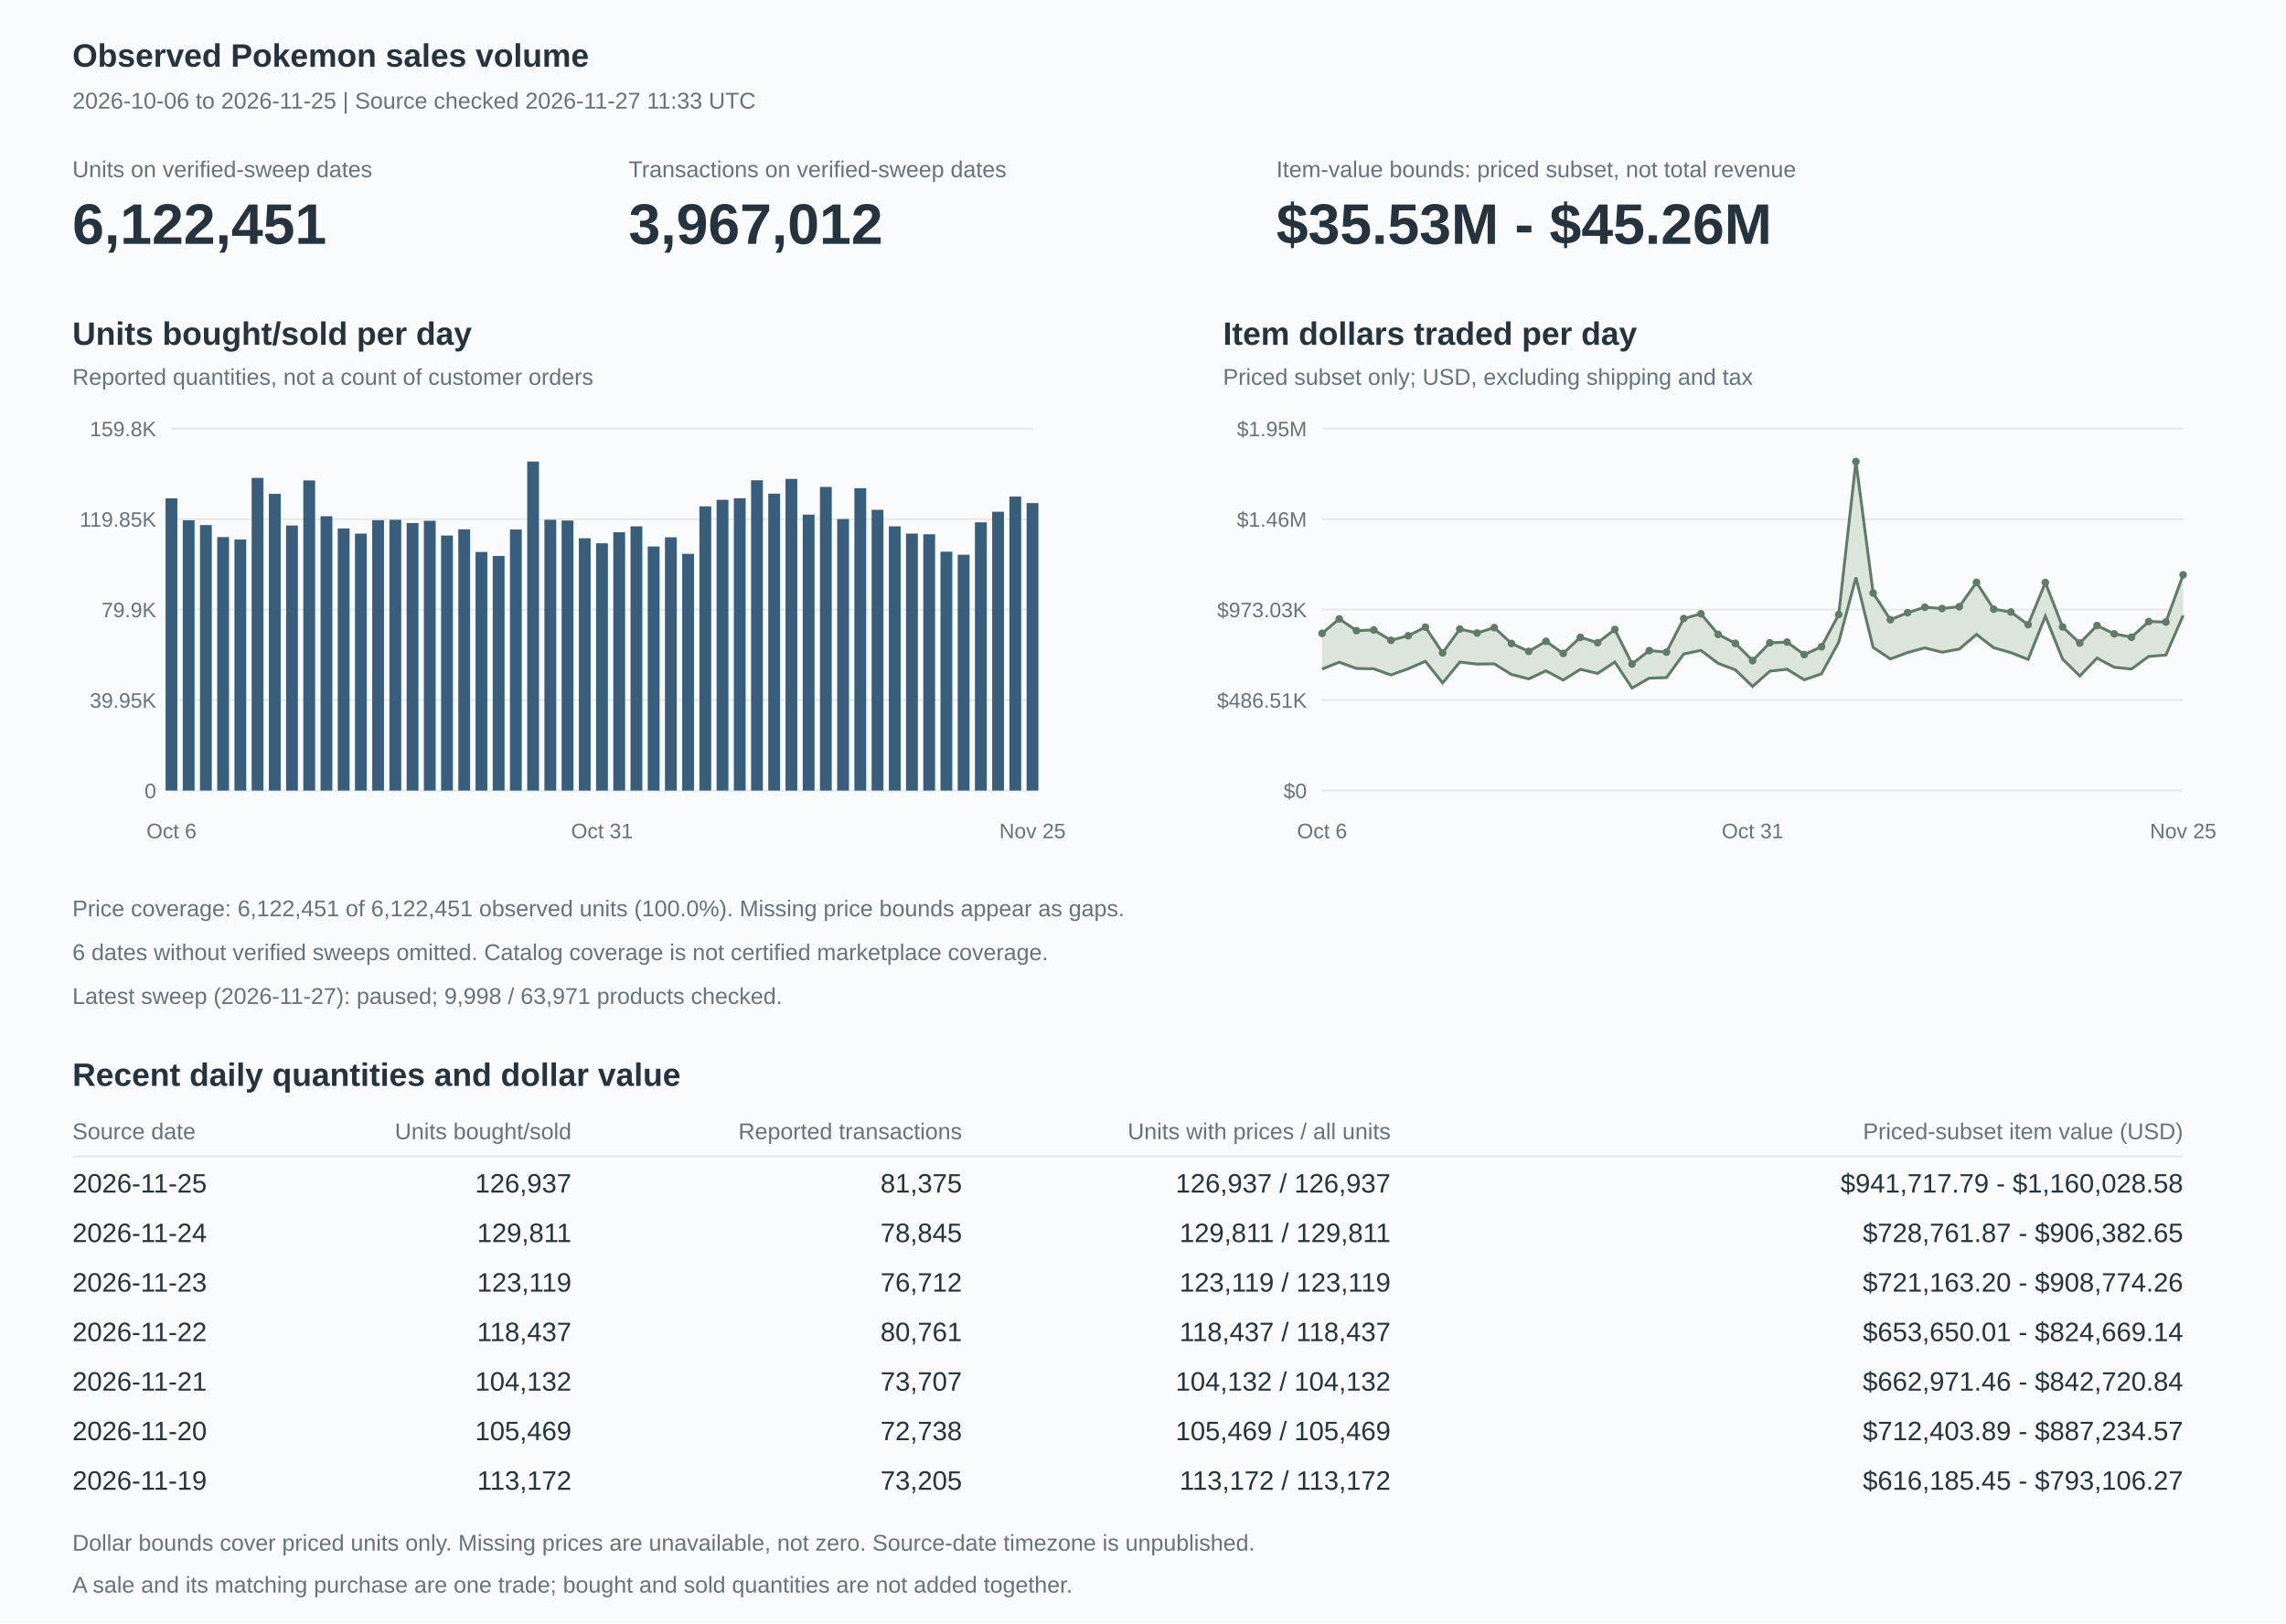
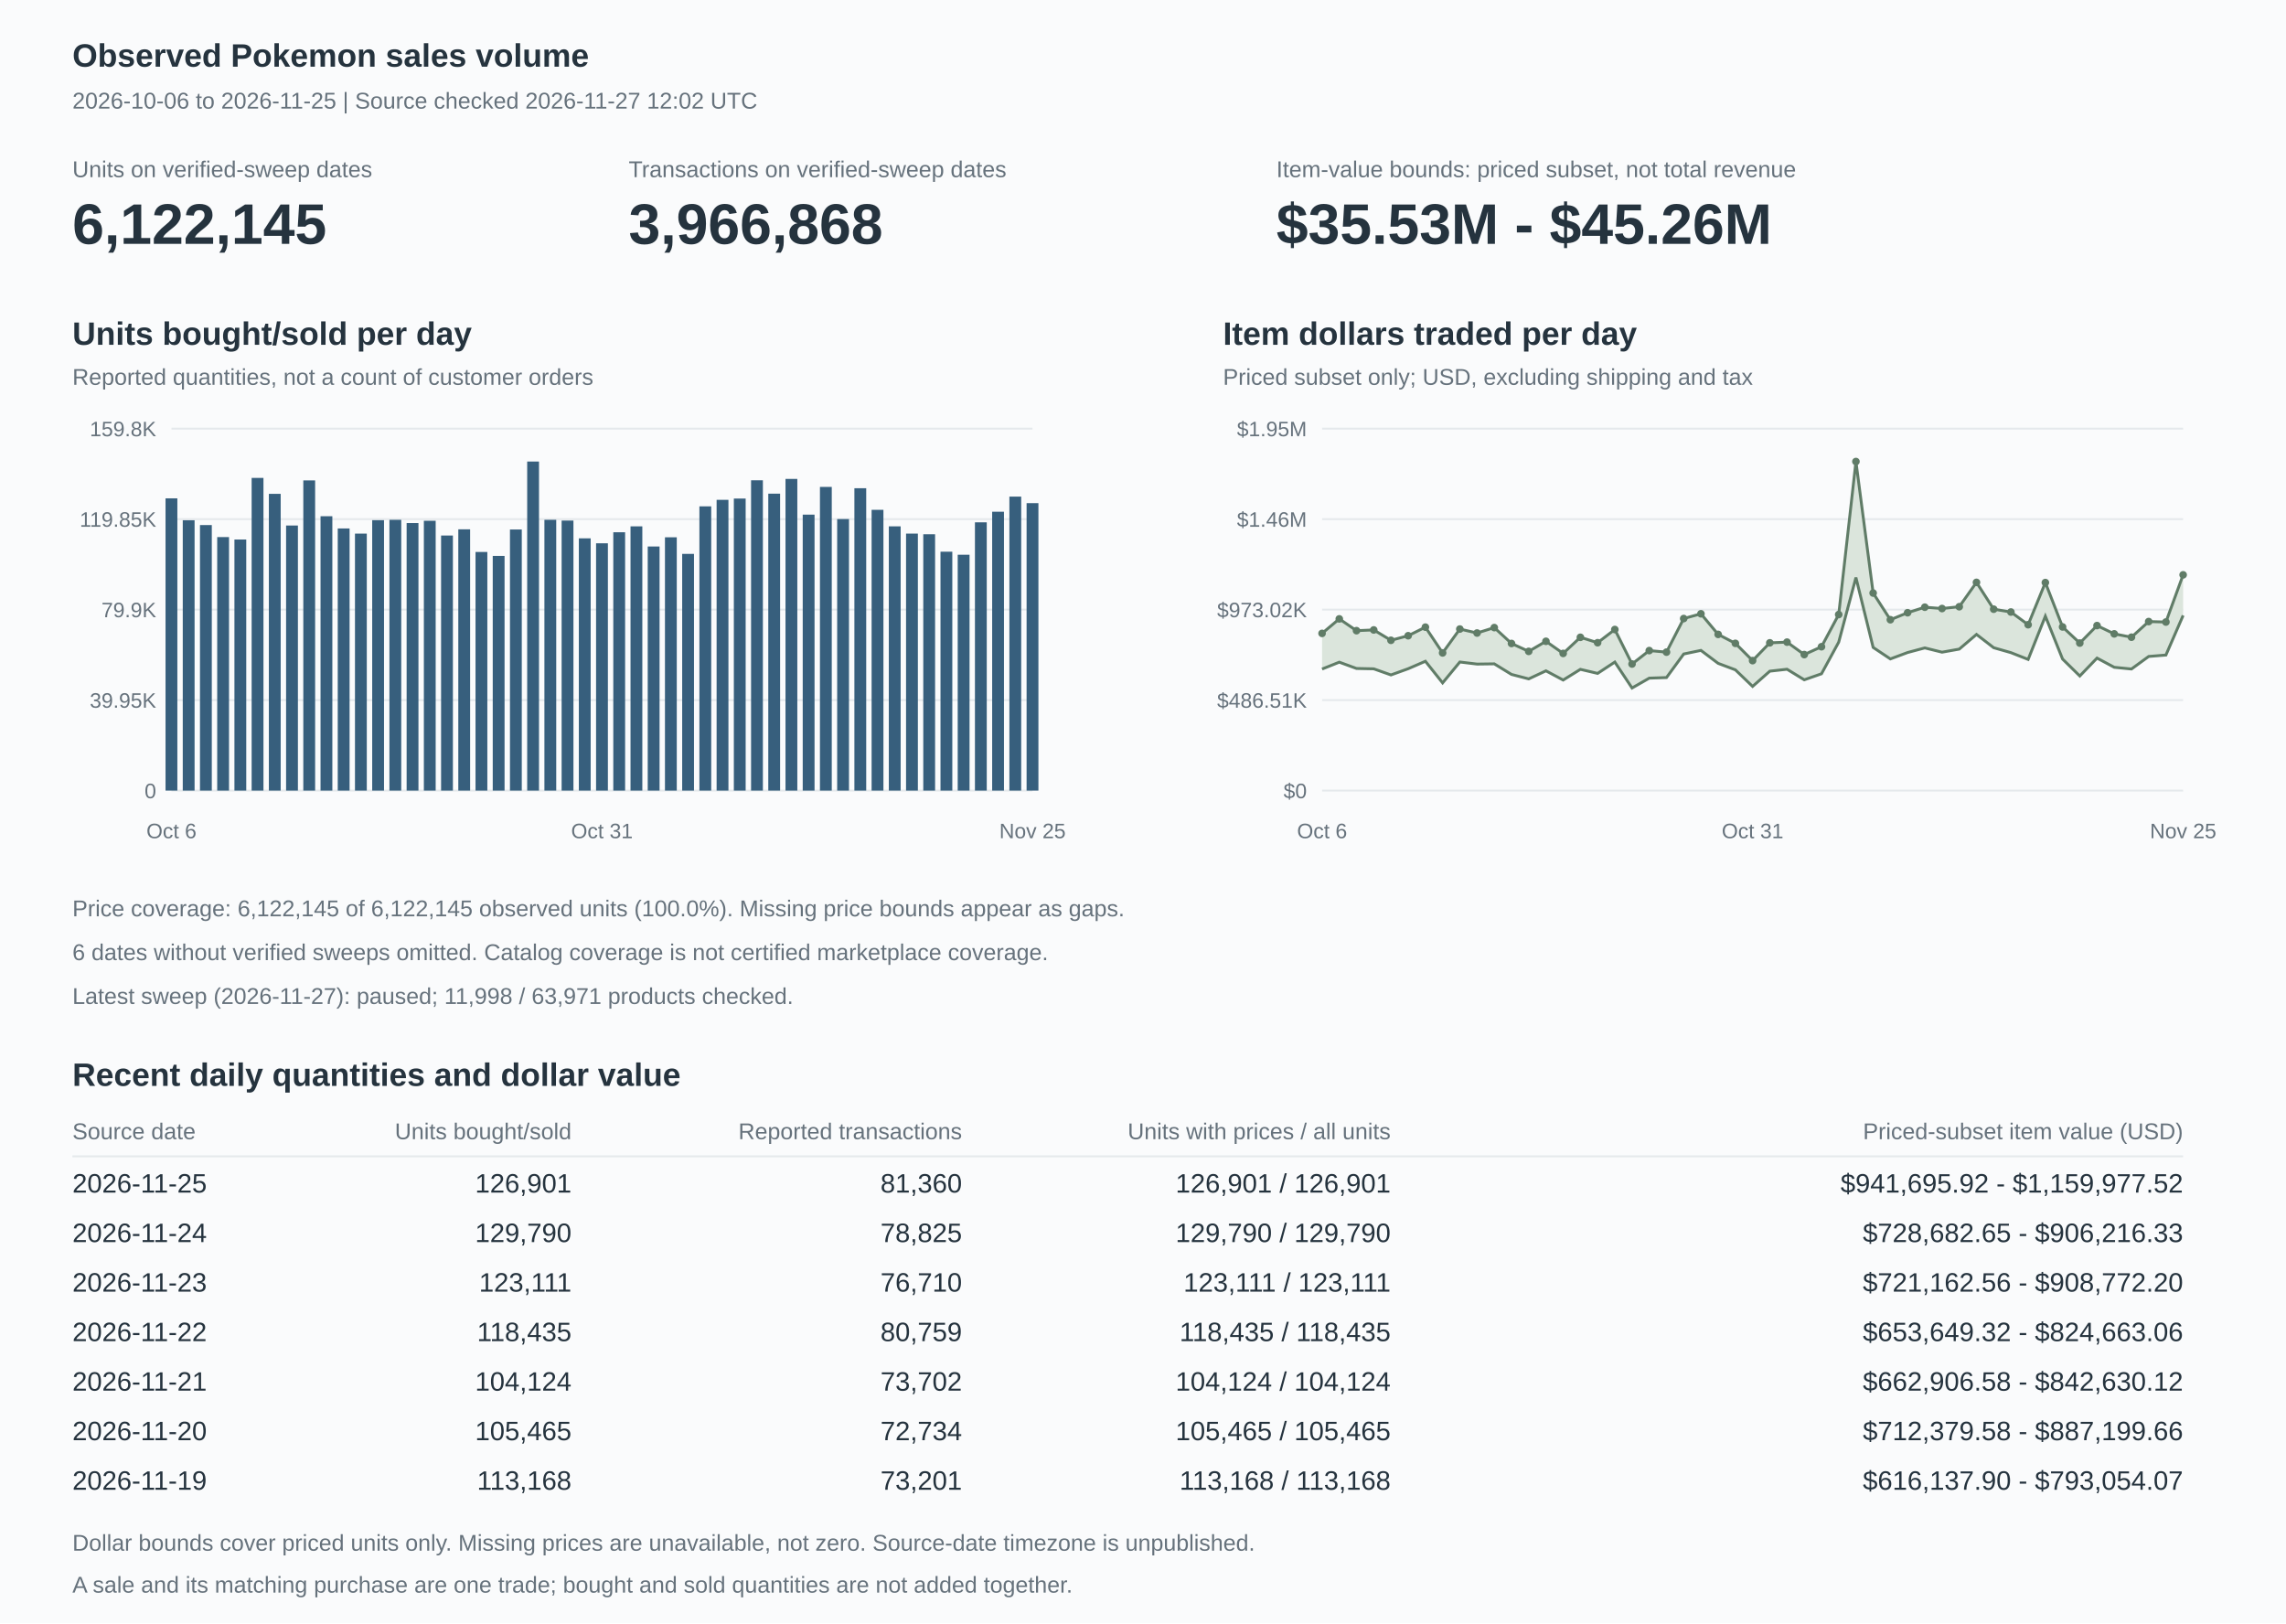
<svg xmlns="http://www.w3.org/2000/svg" width="1200" height="852" viewBox="0 0 1200 852" role="img" aria-labelledby="title description">
  <style>text{font-family:Arial,Helvetica,sans-serif;fill:#25333e;font-size:14px}.heading{font-size:17px;font-weight:600}.muted{fill:#66727c;font-size:12px}.axis{fill:#66727c;font-size:11px}.value{font-size:30px;font-weight:600}.grid{stroke:#e5e9ec;stroke-width:1}</style>
  <rect width="1200" height="852" fill="#fafbfc" />
  <text x="38" y="35" class="heading">Observed Pokemon sales volume</text>
-   <text x="38" y="57" class="muted">2026-10-06 to 2026-11-25 | Source checked 2026-11-27 11:33 UTC</text>
+   <text x="38" y="57" class="muted">2026-10-06 to 2026-11-25 | Source checked 2026-11-27 12:02 UTC</text>
  <text x="38" y="93" class="muted">Units on verified-sweep dates</text>
-   <text x="38" y="128" class="value">6,122,451</text>
+   <text x="38" y="128" class="value">6,122,145</text>
  <text x="330" y="93" class="muted">Transactions on verified-sweep dates</text>
-   <text x="330" y="128" class="value">3,967,012</text>
+   <text x="330" y="128" class="value">3,966,868</text>
  <text x="670" y="93" class="muted">Item-value bounds: priced subset, not total revenue</text>
  <text x="670" y="128" class="value">$35.53M - $45.26M</text>
  <text x="38" y="181" class="heading">Units bought/sold per day</text>
  <text x="38" y="202" class="muted">Reported quantities, not a count of customer orders</text>
  <path d="M90,415h452" class="grid" />
  <text x="82" y="419" text-anchor="end" class="axis">0</text>
  <path d="M90,367.5h452" class="grid" />
  <text x="82" y="371.5" text-anchor="end" class="axis">39.95K</text>
  <path d="M90,320h452" class="grid" />
  <text x="82" y="324" text-anchor="end" class="axis">79.9K</text>
  <path d="M90,272.5h452" class="grid" />
  <text x="82" y="276.5" text-anchor="end" class="axis">119.85K</text>
  <path d="M90,225h452" class="grid" />
  <text x="82" y="229" text-anchor="end" class="axis">159.8K</text>
  <rect x="86.898" y="261.598" width="6.204" height="153.402" fill="#375f7d" />
  <rect x="95.938" y="273.096" width="6.204" height="141.904" fill="#375f7d" />
  <rect x="104.978" y="275.622" width="6.204" height="139.378" fill="#375f7d" />
  <rect x="114.018" y="281.929" width="6.204" height="133.071" fill="#375f7d" />
  <rect x="123.058" y="283.21" width="6.204" height="131.79" fill="#375f7d" />
  <rect x="132.098" y="250.867" width="6.204" height="164.133" fill="#375f7d" />
  <rect x="141.138" y="259.233" width="6.204" height="155.767" fill="#375f7d" />
  <rect x="150.178" y="275.856" width="6.204" height="139.144" fill="#375f7d" />
  <rect x="159.218" y="252.182" width="6.204" height="162.818" fill="#375f7d" />
  <rect x="168.258" y="270.982" width="6.204" height="144.018" fill="#375f7d" />
  <rect x="177.298" y="277.402" width="6.204" height="137.598" fill="#375f7d" />
  <rect x="186.338" y="280.104" width="6.204" height="134.896" fill="#375f7d" />
  <rect x="195.378" y="273.057" width="6.204" height="141.943" fill="#375f7d" />
  <rect x="204.418" y="272.865" width="6.204" height="142.135" fill="#375f7d" />
  <rect x="213.458" y="274.575" width="6.204" height="140.425" fill="#375f7d" />
  <rect x="222.498" y="273.365" width="6.204" height="141.635" fill="#375f7d" />
  <rect x="231.538" y="281.11" width="6.204" height="133.89" fill="#375f7d" />
  <rect x="240.578" y="277.854" width="6.204" height="137.146" fill="#375f7d" />
  <rect x="249.618" y="289.74" width="6.204" height="125.26" fill="#375f7d" />
  <rect x="258.658" y="291.811" width="6.204" height="123.189" fill="#375f7d" />
  <rect x="267.698" y="277.946" width="6.204" height="137.054" fill="#375f7d" />
  <rect x="276.738" y="242.273" width="6.204" height="172.727" fill="#375f7d" />
  <rect x="285.778" y="272.851" width="6.204" height="142.149" fill="#375f7d" />
-   <rect x="294.818" y="273.23" width="6.204" height="141.77" fill="#375f7d" />
-   <rect x="303.858" y="282.566" width="6.204" height="132.434" fill="#375f7d" />
+   <rect x="294.818" y="273.256" width="6.204" height="141.744" fill="#375f7d" />
+   <rect x="303.858" y="282.589" width="6.204" height="132.411" fill="#375f7d" />
  <rect x="312.898" y="285.19" width="6.204" height="129.81" fill="#375f7d" />
-   <rect x="321.938" y="279.392" width="6.204" height="135.608" fill="#375f7d" />
-   <rect x="330.978" y="276.29" width="6.204" height="138.71" fill="#375f7d" />
-   <rect x="340.018" y="286.867" width="6.204" height="128.133" fill="#375f7d" />
-   <rect x="349.058" y="282.033" width="6.204" height="132.967" fill="#375f7d" />
-   <rect x="358.098" y="290.744" width="6.204" height="124.256" fill="#375f7d" />
-   <rect x="367.138" y="265.797" width="6.204" height="149.203" fill="#375f7d" />
-   <rect x="376.178" y="262.367" width="6.204" height="152.633" fill="#375f7d" />
-   <rect x="385.218" y="261.539" width="6.204" height="153.461" fill="#375f7d" />
+   <rect x="321.938" y="279.395" width="6.204" height="135.605" fill="#375f7d" />
+   <rect x="330.978" y="276.294" width="6.204" height="138.706" fill="#375f7d" />
+   <rect x="340.018" y="286.87" width="6.204" height="128.13" fill="#375f7d" />
+   <rect x="349.058" y="282.036" width="6.204" height="132.964" fill="#375f7d" />
+   <rect x="358.098" y="290.746" width="6.204" height="124.254" fill="#375f7d" />
+   <rect x="367.138" y="265.799" width="6.204" height="149.201" fill="#375f7d" />
+   <rect x="376.178" y="262.375" width="6.204" height="152.625" fill="#375f7d" />
+   <rect x="385.218" y="261.701" width="6.204" height="153.299" fill="#375f7d" />
  <rect x="394.258" y="252.118" width="6.204" height="162.882" fill="#375f7d" />
-   <rect x="403.298" y="259.134" width="6.204" height="155.866" fill="#375f7d" />
-   <rect x="412.338" y="251.391" width="6.204" height="163.609" fill="#375f7d" />
-   <rect x="421.378" y="270.143" width="6.204" height="144.857" fill="#375f7d" />
+   <rect x="403.298" y="259.136" width="6.204" height="155.864" fill="#375f7d" />
+   <rect x="412.338" y="251.392" width="6.204" height="163.608" fill="#375f7d" />
+   <rect x="421.378" y="270.144" width="6.204" height="144.856" fill="#375f7d" />
  <rect x="430.418" y="255.594" width="6.204" height="159.406" fill="#375f7d" />
-   <rect x="439.458" y="272.466" width="6.204" height="142.534" fill="#375f7d" />
-   <rect x="448.498" y="256.279" width="6.204" height="158.721" fill="#375f7d" />
-   <rect x="457.538" y="267.613" width="6.204" height="147.387" fill="#375f7d" />
-   <rect x="466.578" y="276.288" width="6.204" height="138.712" fill="#375f7d" />
-   <rect x="475.618" y="280.096" width="6.204" height="134.904" fill="#375f7d" />
-   <rect x="484.658" y="280.438" width="6.204" height="134.562" fill="#375f7d" />
-   <rect x="493.698" y="289.597" width="6.204" height="125.403" fill="#375f7d" />
-   <rect x="502.738" y="291.187" width="6.204" height="123.813" fill="#375f7d" />
-   <rect x="511.778" y="274.178" width="6.204" height="140.822" fill="#375f7d" />
-   <rect x="520.818" y="268.611" width="6.204" height="146.389" fill="#375f7d" />
-   <rect x="529.858" y="260.655" width="6.204" height="154.345" fill="#375f7d" />
-   <rect x="538.898" y="264.072" width="6.204" height="150.928" fill="#375f7d" />
+   <rect x="439.458" y="272.472" width="6.204" height="142.528" fill="#375f7d" />
+   <rect x="448.498" y="256.284" width="6.204" height="158.716" fill="#375f7d" />
+   <rect x="457.538" y="267.619" width="6.204" height="147.381" fill="#375f7d" />
+   <rect x="466.578" y="276.29" width="6.204" height="138.71" fill="#375f7d" />
+   <rect x="475.618" y="280.101" width="6.204" height="134.899" fill="#375f7d" />
+   <rect x="484.658" y="280.443" width="6.204" height="134.557" fill="#375f7d" />
+   <rect x="493.698" y="289.602" width="6.204" height="125.398" fill="#375f7d" />
+   <rect x="502.738" y="291.197" width="6.204" height="123.803" fill="#375f7d" />
+   <rect x="511.778" y="274.181" width="6.204" height="140.819" fill="#375f7d" />
+   <rect x="520.818" y="268.621" width="6.204" height="146.379" fill="#375f7d" />
+   <rect x="529.858" y="260.68" width="6.204" height="154.32" fill="#375f7d" />
+   <rect x="538.898" y="264.115" width="6.204" height="150.885" fill="#375f7d" />
  <text x="90" y="440" text-anchor="middle" class="axis">Oct 6</text>
  <text x="316" y="440" text-anchor="middle" class="axis">Oct 31</text>
  <text x="542" y="440" text-anchor="middle" class="axis">Nov 25</text>
  <text x="642" y="181" class="heading">Item dollars traded per day</text>
  <text x="642" y="202" class="muted">Priced subset only; USD, excluding shipping and tax</text>
  <path d="M694,415h452" class="grid" />
  <text x="686" y="419" text-anchor="end" class="axis">$0</text>
  <path d="M694,367.5h452" class="grid" />
  <text x="686" y="371.5" text-anchor="end" class="axis">$486.51K</text>
  <path d="M694,320h452" class="grid" />
-   <text x="686" y="324" text-anchor="end" class="axis">$973.03K</text>
+   <text x="686" y="324" text-anchor="end" class="axis">$973.02K</text>
  <path d="M694,272.5h452" class="grid" />
  <text x="686" y="276.5" text-anchor="end" class="axis">$1.46M</text>
  <path d="M694,225h452" class="grid" />
  <text x="686" y="229" text-anchor="end" class="axis">$1.95M</text>
-   <polygon points="694,332.485 703.04,324.865 712.08,331.055 721.12,330.67 730.16,336.109 739.2,333.711 748.24,329.207 757.28,342.728 766.32,330.207 775.36,332.292 784.4,329.444 793.44,337.774 802.48,341.925 811.52,336.637 820.56,343 829.6,334.536 838.64,337.379 847.68,330.45 856.72,348.557 865.76,341.511 874.8,342.321 883.84,324.693 892.88,322.193 901.92,333.015 910.96,337.713 920,346.778 929.04,337.438 938.08,337.064 947.12,343.607 956.16,339.485 965.2,322.588 974.24,242.273 983.28,311.304 992.32,325.305 1001.36,321.641 1010.4,318.736 1019.44,319.432 1028.48,318.483 1037.52,305.707 1046.56,319.775 1055.6,321.268 1064.64,327.929 1073.68,305.799 1082.72,329.095 1091.76,337.566 1100.8,328.376 1109.84,332.722 1118.88,334.485 1127.92,326.273 1136.96,326.507 1146,301.742 1146,323.057 1136.96,343.848 1127.92,344.59 1118.88,351.182 1109.84,350.272 1100.8,345.446 1091.76,354.84 1082.72,345.952 1073.68,323.443 1064.64,346.14 1055.6,342.586 1046.56,340.004 1037.52,333.027 1028.48,340.73 1019.44,342.346 1010.4,340.107 1001.36,342.527 992.32,345.887 983.28,339.851 974.24,303.169 965.2,337.082 956.16,353.689 947.12,356.846 938.08,351.295 929.04,352.312 920,360.316 910.96,351.615 901.92,348.212 892.88,341.406 883.84,343.299 874.8,355.67 865.76,355.973 856.72,361.148 847.68,347.534 838.64,353.486 829.6,351.354 820.56,356.97 811.52,352.133 802.48,356.368 793.44,354.024 784.4,348.471 775.36,348.598 766.32,347.506 757.28,358.472 748.24,347.115 739.2,351.03 730.16,354.295 721.12,351.085 712.08,350.898 703.04,347.59 694,351.204" fill="#dbe5dc" />
-   <polyline points="694,351.204 703.04,347.59 712.08,350.898 721.12,351.085 730.16,354.295 739.2,351.03 748.24,347.115 757.28,358.472 766.32,347.506 775.36,348.598 784.4,348.471 793.44,354.024 802.48,356.368 811.52,352.133 820.56,356.97 829.6,351.354 838.64,353.486 847.68,347.534 856.72,361.148 865.76,355.973 874.8,355.67 883.84,343.299 892.88,341.406 901.92,348.212 910.96,351.615 920,360.316 929.04,352.312 938.08,351.295 947.12,356.846 956.16,353.689 965.2,337.082 974.24,303.169 983.28,339.851 992.32,345.887 1001.36,342.527 1010.4,340.107 1019.44,342.346 1028.48,340.73 1037.52,333.027 1046.56,340.004 1055.6,342.586 1064.64,346.14 1073.68,323.443 1082.72,345.952 1091.76,354.84 1100.8,345.446 1109.84,350.272 1118.88,351.182 1127.92,344.59 1136.96,343.848 1146,323.057" fill="none" stroke="#607c67" stroke-width="1.5" />
-   <polyline points="694,332.485 703.04,324.865 712.08,331.055 721.12,330.67 730.16,336.109 739.2,333.711 748.24,329.207 757.28,342.728 766.32,330.207 775.36,332.292 784.4,329.444 793.44,337.774 802.48,341.925 811.52,336.637 820.56,343 829.6,334.536 838.64,337.379 847.68,330.45 856.72,348.557 865.76,341.511 874.8,342.321 883.84,324.693 892.88,322.193 901.92,333.015 910.96,337.713 920,346.778 929.04,337.438 938.08,337.064 947.12,343.607 956.16,339.485 965.2,322.588 974.24,242.273 983.28,311.304 992.32,325.305 1001.36,321.641 1010.4,318.736 1019.44,319.432 1028.48,318.483 1037.52,305.707 1046.56,319.775 1055.6,321.268 1064.64,327.929 1073.68,305.799 1082.72,329.095 1091.76,337.566 1100.8,328.376 1109.84,332.722 1118.88,334.485 1127.92,326.273 1136.96,326.507 1146,301.742" fill="none" stroke="#607c67" stroke-width="1.5" />
-   <circle cx="694" cy="332.485" r="2" fill="#607c67" />
+   <polygon points="694,332.484 703.04,324.865 712.08,331.054 721.12,330.67 730.16,336.109 739.2,333.71 748.24,329.206 757.28,342.727 766.32,330.206 775.36,332.291 784.4,329.443 793.44,337.773 802.48,341.925 811.52,336.636 820.56,343 829.6,334.536 838.64,337.379 847.68,330.45 856.72,348.556 865.76,341.51 874.8,342.321 883.84,324.692 892.88,322.192 901.92,333.018 910.96,337.714 920,346.777 929.04,337.437 938.08,337.073 947.12,343.607 956.16,339.485 965.2,322.591 974.24,242.273 983.28,311.307 992.32,325.308 1001.36,321.64 1010.4,318.735 1019.44,319.435 1028.48,318.486 1037.52,305.706 1046.56,319.776 1055.6,321.268 1064.64,327.93 1073.68,305.807 1082.72,329.097 1091.76,337.571 1100.8,328.379 1109.84,332.731 1118.88,334.485 1127.92,326.273 1136.96,326.522 1146,301.747 1146,323.058 1136.96,343.856 1127.92,344.59 1118.88,351.182 1109.84,350.278 1100.8,345.447 1091.76,354.844 1082.72,345.954 1073.68,323.449 1064.64,346.141 1055.6,342.585 1046.56,340.005 1037.52,333.027 1028.48,340.733 1019.44,342.349 1010.4,340.106 1001.36,342.527 992.32,345.889 983.28,339.853 974.24,303.169 965.2,337.085 956.16,353.689 947.12,356.846 938.08,351.3 929.04,352.312 920,360.315 910.96,351.615 901.92,348.215 892.88,341.405 883.84,343.299 874.8,355.669 865.76,355.973 856.72,361.147 847.68,347.533 838.64,353.485 829.6,351.353 820.56,356.97 811.52,352.133 802.48,356.367 793.44,354.023 784.4,348.471 775.36,348.597 766.32,347.505 757.28,358.471 748.24,347.115 739.2,351.03 730.16,354.295 721.12,351.085 712.08,350.898 703.04,347.589 694,351.204" fill="#dbe5dc" />
+   <polyline points="694,351.204 703.04,347.589 712.08,350.898 721.12,351.085 730.16,354.295 739.2,351.03 748.24,347.115 757.28,358.471 766.32,347.505 775.36,348.597 784.4,348.471 793.44,354.023 802.48,356.367 811.52,352.133 820.56,356.97 829.6,351.353 838.64,353.485 847.68,347.533 856.72,361.147 865.76,355.973 874.8,355.669 883.84,343.299 892.88,341.405 901.92,348.215 910.96,351.615 920,360.315 929.04,352.312 938.08,351.3 947.12,356.846 956.16,353.689 965.2,337.085 974.24,303.169 983.28,339.853 992.32,345.889 1001.36,342.527 1010.4,340.106 1019.44,342.349 1028.48,340.733 1037.52,333.027 1046.56,340.005 1055.6,342.585 1064.64,346.141 1073.68,323.449 1082.72,345.954 1091.76,354.844 1100.8,345.447 1109.84,350.278 1118.88,351.182 1127.92,344.59 1136.96,343.856 1146,323.058" fill="none" stroke="#607c67" stroke-width="1.5" />
+   <polyline points="694,332.484 703.04,324.865 712.08,331.054 721.12,330.67 730.16,336.109 739.2,333.71 748.24,329.206 757.28,342.727 766.32,330.206 775.36,332.291 784.4,329.443 793.44,337.773 802.48,341.925 811.52,336.636 820.56,343 829.6,334.536 838.64,337.379 847.68,330.45 856.72,348.556 865.76,341.51 874.8,342.321 883.84,324.692 892.88,322.192 901.92,333.018 910.96,337.714 920,346.777 929.04,337.437 938.08,337.073 947.12,343.607 956.16,339.485 965.2,322.591 974.24,242.273 983.28,311.307 992.32,325.308 1001.36,321.64 1010.4,318.735 1019.44,319.435 1028.48,318.486 1037.52,305.706 1046.56,319.776 1055.6,321.268 1064.64,327.93 1073.68,305.807 1082.72,329.097 1091.76,337.571 1100.8,328.379 1109.84,332.731 1118.88,334.485 1127.92,326.273 1136.96,326.522 1146,301.747" fill="none" stroke="#607c67" stroke-width="1.5" />
+   <circle cx="694" cy="332.484" r="2" fill="#607c67" />
  <circle cx="703.04" cy="324.865" r="2" fill="#607c67" />
-   <circle cx="712.08" cy="331.055" r="2" fill="#607c67" />
+   <circle cx="712.08" cy="331.054" r="2" fill="#607c67" />
  <circle cx="721.12" cy="330.67" r="2" fill="#607c67" />
  <circle cx="730.16" cy="336.109" r="2" fill="#607c67" />
-   <circle cx="739.2" cy="333.711" r="2" fill="#607c67" />
-   <circle cx="748.24" cy="329.207" r="2" fill="#607c67" />
-   <circle cx="757.28" cy="342.728" r="2" fill="#607c67" />
-   <circle cx="766.32" cy="330.207" r="2" fill="#607c67" />
-   <circle cx="775.36" cy="332.292" r="2" fill="#607c67" />
-   <circle cx="784.4" cy="329.444" r="2" fill="#607c67" />
-   <circle cx="793.44" cy="337.774" r="2" fill="#607c67" />
+   <circle cx="739.2" cy="333.71" r="2" fill="#607c67" />
+   <circle cx="748.24" cy="329.206" r="2" fill="#607c67" />
+   <circle cx="757.28" cy="342.727" r="2" fill="#607c67" />
+   <circle cx="766.32" cy="330.206" r="2" fill="#607c67" />
+   <circle cx="775.36" cy="332.291" r="2" fill="#607c67" />
+   <circle cx="784.4" cy="329.443" r="2" fill="#607c67" />
+   <circle cx="793.44" cy="337.773" r="2" fill="#607c67" />
  <circle cx="802.48" cy="341.925" r="2" fill="#607c67" />
-   <circle cx="811.52" cy="336.637" r="2" fill="#607c67" />
+   <circle cx="811.52" cy="336.636" r="2" fill="#607c67" />
  <circle cx="820.56" cy="343" r="2" fill="#607c67" />
  <circle cx="829.6" cy="334.536" r="2" fill="#607c67" />
  <circle cx="838.64" cy="337.379" r="2" fill="#607c67" />
  <circle cx="847.68" cy="330.45" r="2" fill="#607c67" />
-   <circle cx="856.72" cy="348.557" r="2" fill="#607c67" />
-   <circle cx="865.76" cy="341.511" r="2" fill="#607c67" />
+   <circle cx="856.72" cy="348.556" r="2" fill="#607c67" />
+   <circle cx="865.76" cy="341.51" r="2" fill="#607c67" />
  <circle cx="874.8" cy="342.321" r="2" fill="#607c67" />
-   <circle cx="883.84" cy="324.693" r="2" fill="#607c67" />
-   <circle cx="892.88" cy="322.193" r="2" fill="#607c67" />
-   <circle cx="901.92" cy="333.015" r="2" fill="#607c67" />
-   <circle cx="910.96" cy="337.713" r="2" fill="#607c67" />
-   <circle cx="920" cy="346.778" r="2" fill="#607c67" />
-   <circle cx="929.04" cy="337.438" r="2" fill="#607c67" />
-   <circle cx="938.08" cy="337.064" r="2" fill="#607c67" />
+   <circle cx="883.84" cy="324.692" r="2" fill="#607c67" />
+   <circle cx="892.88" cy="322.192" r="2" fill="#607c67" />
+   <circle cx="901.92" cy="333.018" r="2" fill="#607c67" />
+   <circle cx="910.96" cy="337.714" r="2" fill="#607c67" />
+   <circle cx="920" cy="346.777" r="2" fill="#607c67" />
+   <circle cx="929.04" cy="337.437" r="2" fill="#607c67" />
+   <circle cx="938.08" cy="337.073" r="2" fill="#607c67" />
  <circle cx="947.12" cy="343.607" r="2" fill="#607c67" />
  <circle cx="956.16" cy="339.485" r="2" fill="#607c67" />
-   <circle cx="965.2" cy="322.588" r="2" fill="#607c67" />
+   <circle cx="965.2" cy="322.591" r="2" fill="#607c67" />
  <circle cx="974.24" cy="242.273" r="2" fill="#607c67" />
-   <circle cx="983.28" cy="311.304" r="2" fill="#607c67" />
-   <circle cx="992.32" cy="325.305" r="2" fill="#607c67" />
-   <circle cx="1001.36" cy="321.641" r="2" fill="#607c67" />
-   <circle cx="1010.4" cy="318.736" r="2" fill="#607c67" />
-   <circle cx="1019.44" cy="319.432" r="2" fill="#607c67" />
-   <circle cx="1028.48" cy="318.483" r="2" fill="#607c67" />
-   <circle cx="1037.52" cy="305.707" r="2" fill="#607c67" />
-   <circle cx="1046.56" cy="319.775" r="2" fill="#607c67" />
+   <circle cx="983.28" cy="311.307" r="2" fill="#607c67" />
+   <circle cx="992.32" cy="325.308" r="2" fill="#607c67" />
+   <circle cx="1001.36" cy="321.64" r="2" fill="#607c67" />
+   <circle cx="1010.4" cy="318.735" r="2" fill="#607c67" />
+   <circle cx="1019.44" cy="319.435" r="2" fill="#607c67" />
+   <circle cx="1028.48" cy="318.486" r="2" fill="#607c67" />
+   <circle cx="1037.52" cy="305.706" r="2" fill="#607c67" />
+   <circle cx="1046.56" cy="319.776" r="2" fill="#607c67" />
  <circle cx="1055.6" cy="321.268" r="2" fill="#607c67" />
-   <circle cx="1064.64" cy="327.929" r="2" fill="#607c67" />
-   <circle cx="1073.68" cy="305.799" r="2" fill="#607c67" />
-   <circle cx="1082.72" cy="329.095" r="2" fill="#607c67" />
-   <circle cx="1091.76" cy="337.566" r="2" fill="#607c67" />
-   <circle cx="1100.8" cy="328.376" r="2" fill="#607c67" />
-   <circle cx="1109.84" cy="332.722" r="2" fill="#607c67" />
+   <circle cx="1064.64" cy="327.93" r="2" fill="#607c67" />
+   <circle cx="1073.68" cy="305.807" r="2" fill="#607c67" />
+   <circle cx="1082.72" cy="329.097" r="2" fill="#607c67" />
+   <circle cx="1091.76" cy="337.571" r="2" fill="#607c67" />
+   <circle cx="1100.8" cy="328.379" r="2" fill="#607c67" />
+   <circle cx="1109.84" cy="332.731" r="2" fill="#607c67" />
  <circle cx="1118.88" cy="334.485" r="2" fill="#607c67" />
  <circle cx="1127.92" cy="326.273" r="2" fill="#607c67" />
-   <circle cx="1136.96" cy="326.507" r="2" fill="#607c67" />
-   <circle cx="1146" cy="301.742" r="2" fill="#607c67" />
+   <circle cx="1136.96" cy="326.522" r="2" fill="#607c67" />
+   <circle cx="1146" cy="301.747" r="2" fill="#607c67" />
  <text x="694" y="440" text-anchor="middle" class="axis">Oct 6</text>
  <text x="920" y="440" text-anchor="middle" class="axis">Oct 31</text>
  <text x="1146" y="440" text-anchor="middle" class="axis">Nov 25</text>
-   <text x="38" y="481" class="muted">Price coverage: 6,122,451 of 6,122,451 observed units (100.0%). Missing price bounds appear as gaps.</text>
+   <text x="38" y="481" class="muted">Price coverage: 6,122,145 of 6,122,145 observed units (100.0%). Missing price bounds appear as gaps.</text>
  <text x="38" y="504" class="muted">6 dates without verified sweeps omitted. Catalog coverage is not certified marketplace coverage.</text>
-   <text x="38" y="527" class="muted">Latest sweep (2026-11-27): paused; 9,998 / 63,971 products checked.</text>
+   <text x="38" y="527" class="muted">Latest sweep (2026-11-27): paused; 11,998 / 63,971 products checked.</text>
  <text x="38" y="570" class="heading">Recent daily quantities and dollar value</text>
  <text x="38" y="598" class="muted">Source date</text>
  <text x="300" y="598" text-anchor="end" class="muted">Units bought/sold</text>
  <text x="505" y="598" text-anchor="end" class="muted">Reported transactions</text>
  <text x="730" y="598" text-anchor="end" class="muted">Units with prices / all units</text>
  <text x="1146" y="598" text-anchor="end" class="muted">Priced-subset item value (USD)</text>
  <path d="M38,607h1108" class="grid" />
  <text x="38" y="626">2026-11-25</text>
-   <text x="300" y="626" text-anchor="end">126,937</text>
-   <text x="505" y="626" text-anchor="end">81,375</text>
-   <text x="730" y="626" text-anchor="end">126,937 / 126,937</text>
-   <text x="1146" y="626" text-anchor="end">$941,717.79 - $1,160,028.58</text>
+   <text x="300" y="626" text-anchor="end">126,901</text>
+   <text x="505" y="626" text-anchor="end">81,360</text>
+   <text x="730" y="626" text-anchor="end">126,901 / 126,901</text>
+   <text x="1146" y="626" text-anchor="end">$941,695.92 - $1,159,977.52</text>
  <text x="38" y="652">2026-11-24</text>
-   <text x="300" y="652" text-anchor="end">129,811</text>
-   <text x="505" y="652" text-anchor="end">78,845</text>
-   <text x="730" y="652" text-anchor="end">129,811 / 129,811</text>
-   <text x="1146" y="652" text-anchor="end">$728,761.87 - $906,382.65</text>
+   <text x="300" y="652" text-anchor="end">129,790</text>
+   <text x="505" y="652" text-anchor="end">78,825</text>
+   <text x="730" y="652" text-anchor="end">129,790 / 129,790</text>
+   <text x="1146" y="652" text-anchor="end">$728,682.65 - $906,216.33</text>
  <text x="38" y="678">2026-11-23</text>
-   <text x="300" y="678" text-anchor="end">123,119</text>
-   <text x="505" y="678" text-anchor="end">76,712</text>
-   <text x="730" y="678" text-anchor="end">123,119 / 123,119</text>
-   <text x="1146" y="678" text-anchor="end">$721,163.20 - $908,774.26</text>
+   <text x="300" y="678" text-anchor="end">123,111</text>
+   <text x="505" y="678" text-anchor="end">76,710</text>
+   <text x="730" y="678" text-anchor="end">123,111 / 123,111</text>
+   <text x="1146" y="678" text-anchor="end">$721,162.56 - $908,772.20</text>
  <text x="38" y="704">2026-11-22</text>
-   <text x="300" y="704" text-anchor="end">118,437</text>
-   <text x="505" y="704" text-anchor="end">80,761</text>
-   <text x="730" y="704" text-anchor="end">118,437 / 118,437</text>
-   <text x="1146" y="704" text-anchor="end">$653,650.01 - $824,669.14</text>
+   <text x="300" y="704" text-anchor="end">118,435</text>
+   <text x="505" y="704" text-anchor="end">80,759</text>
+   <text x="730" y="704" text-anchor="end">118,435 / 118,435</text>
+   <text x="1146" y="704" text-anchor="end">$653,649.32 - $824,663.06</text>
  <text x="38" y="730">2026-11-21</text>
-   <text x="300" y="730" text-anchor="end">104,132</text>
-   <text x="505" y="730" text-anchor="end">73,707</text>
-   <text x="730" y="730" text-anchor="end">104,132 / 104,132</text>
-   <text x="1146" y="730" text-anchor="end">$662,971.46 - $842,720.84</text>
+   <text x="300" y="730" text-anchor="end">104,124</text>
+   <text x="505" y="730" text-anchor="end">73,702</text>
+   <text x="730" y="730" text-anchor="end">104,124 / 104,124</text>
+   <text x="1146" y="730" text-anchor="end">$662,906.58 - $842,630.12</text>
  <text x="38" y="756">2026-11-20</text>
-   <text x="300" y="756" text-anchor="end">105,469</text>
-   <text x="505" y="756" text-anchor="end">72,738</text>
-   <text x="730" y="756" text-anchor="end">105,469 / 105,469</text>
-   <text x="1146" y="756" text-anchor="end">$712,403.89 - $887,234.57</text>
+   <text x="300" y="756" text-anchor="end">105,465</text>
+   <text x="505" y="756" text-anchor="end">72,734</text>
+   <text x="730" y="756" text-anchor="end">105,465 / 105,465</text>
+   <text x="1146" y="756" text-anchor="end">$712,379.58 - $887,199.66</text>
  <text x="38" y="782">2026-11-19</text>
-   <text x="300" y="782" text-anchor="end">113,172</text>
-   <text x="505" y="782" text-anchor="end">73,205</text>
-   <text x="730" y="782" text-anchor="end">113,172 / 113,172</text>
-   <text x="1146" y="782" text-anchor="end">$616,185.45 - $793,106.27</text>
+   <text x="300" y="782" text-anchor="end">113,168</text>
+   <text x="505" y="782" text-anchor="end">73,201</text>
+   <text x="730" y="782" text-anchor="end">113,168 / 113,168</text>
+   <text x="1146" y="782" text-anchor="end">$616,137.90 - $793,054.07</text>
  <text x="38" y="814" class="muted">Dollar bounds cover priced units only. Missing prices are unavailable, not zero. Source-date timezone is unpublished.</text>
  <text x="38" y="836" class="muted">A sale and its matching purchase are one trade; bought and sold quantities are not added together.</text>
</svg>
